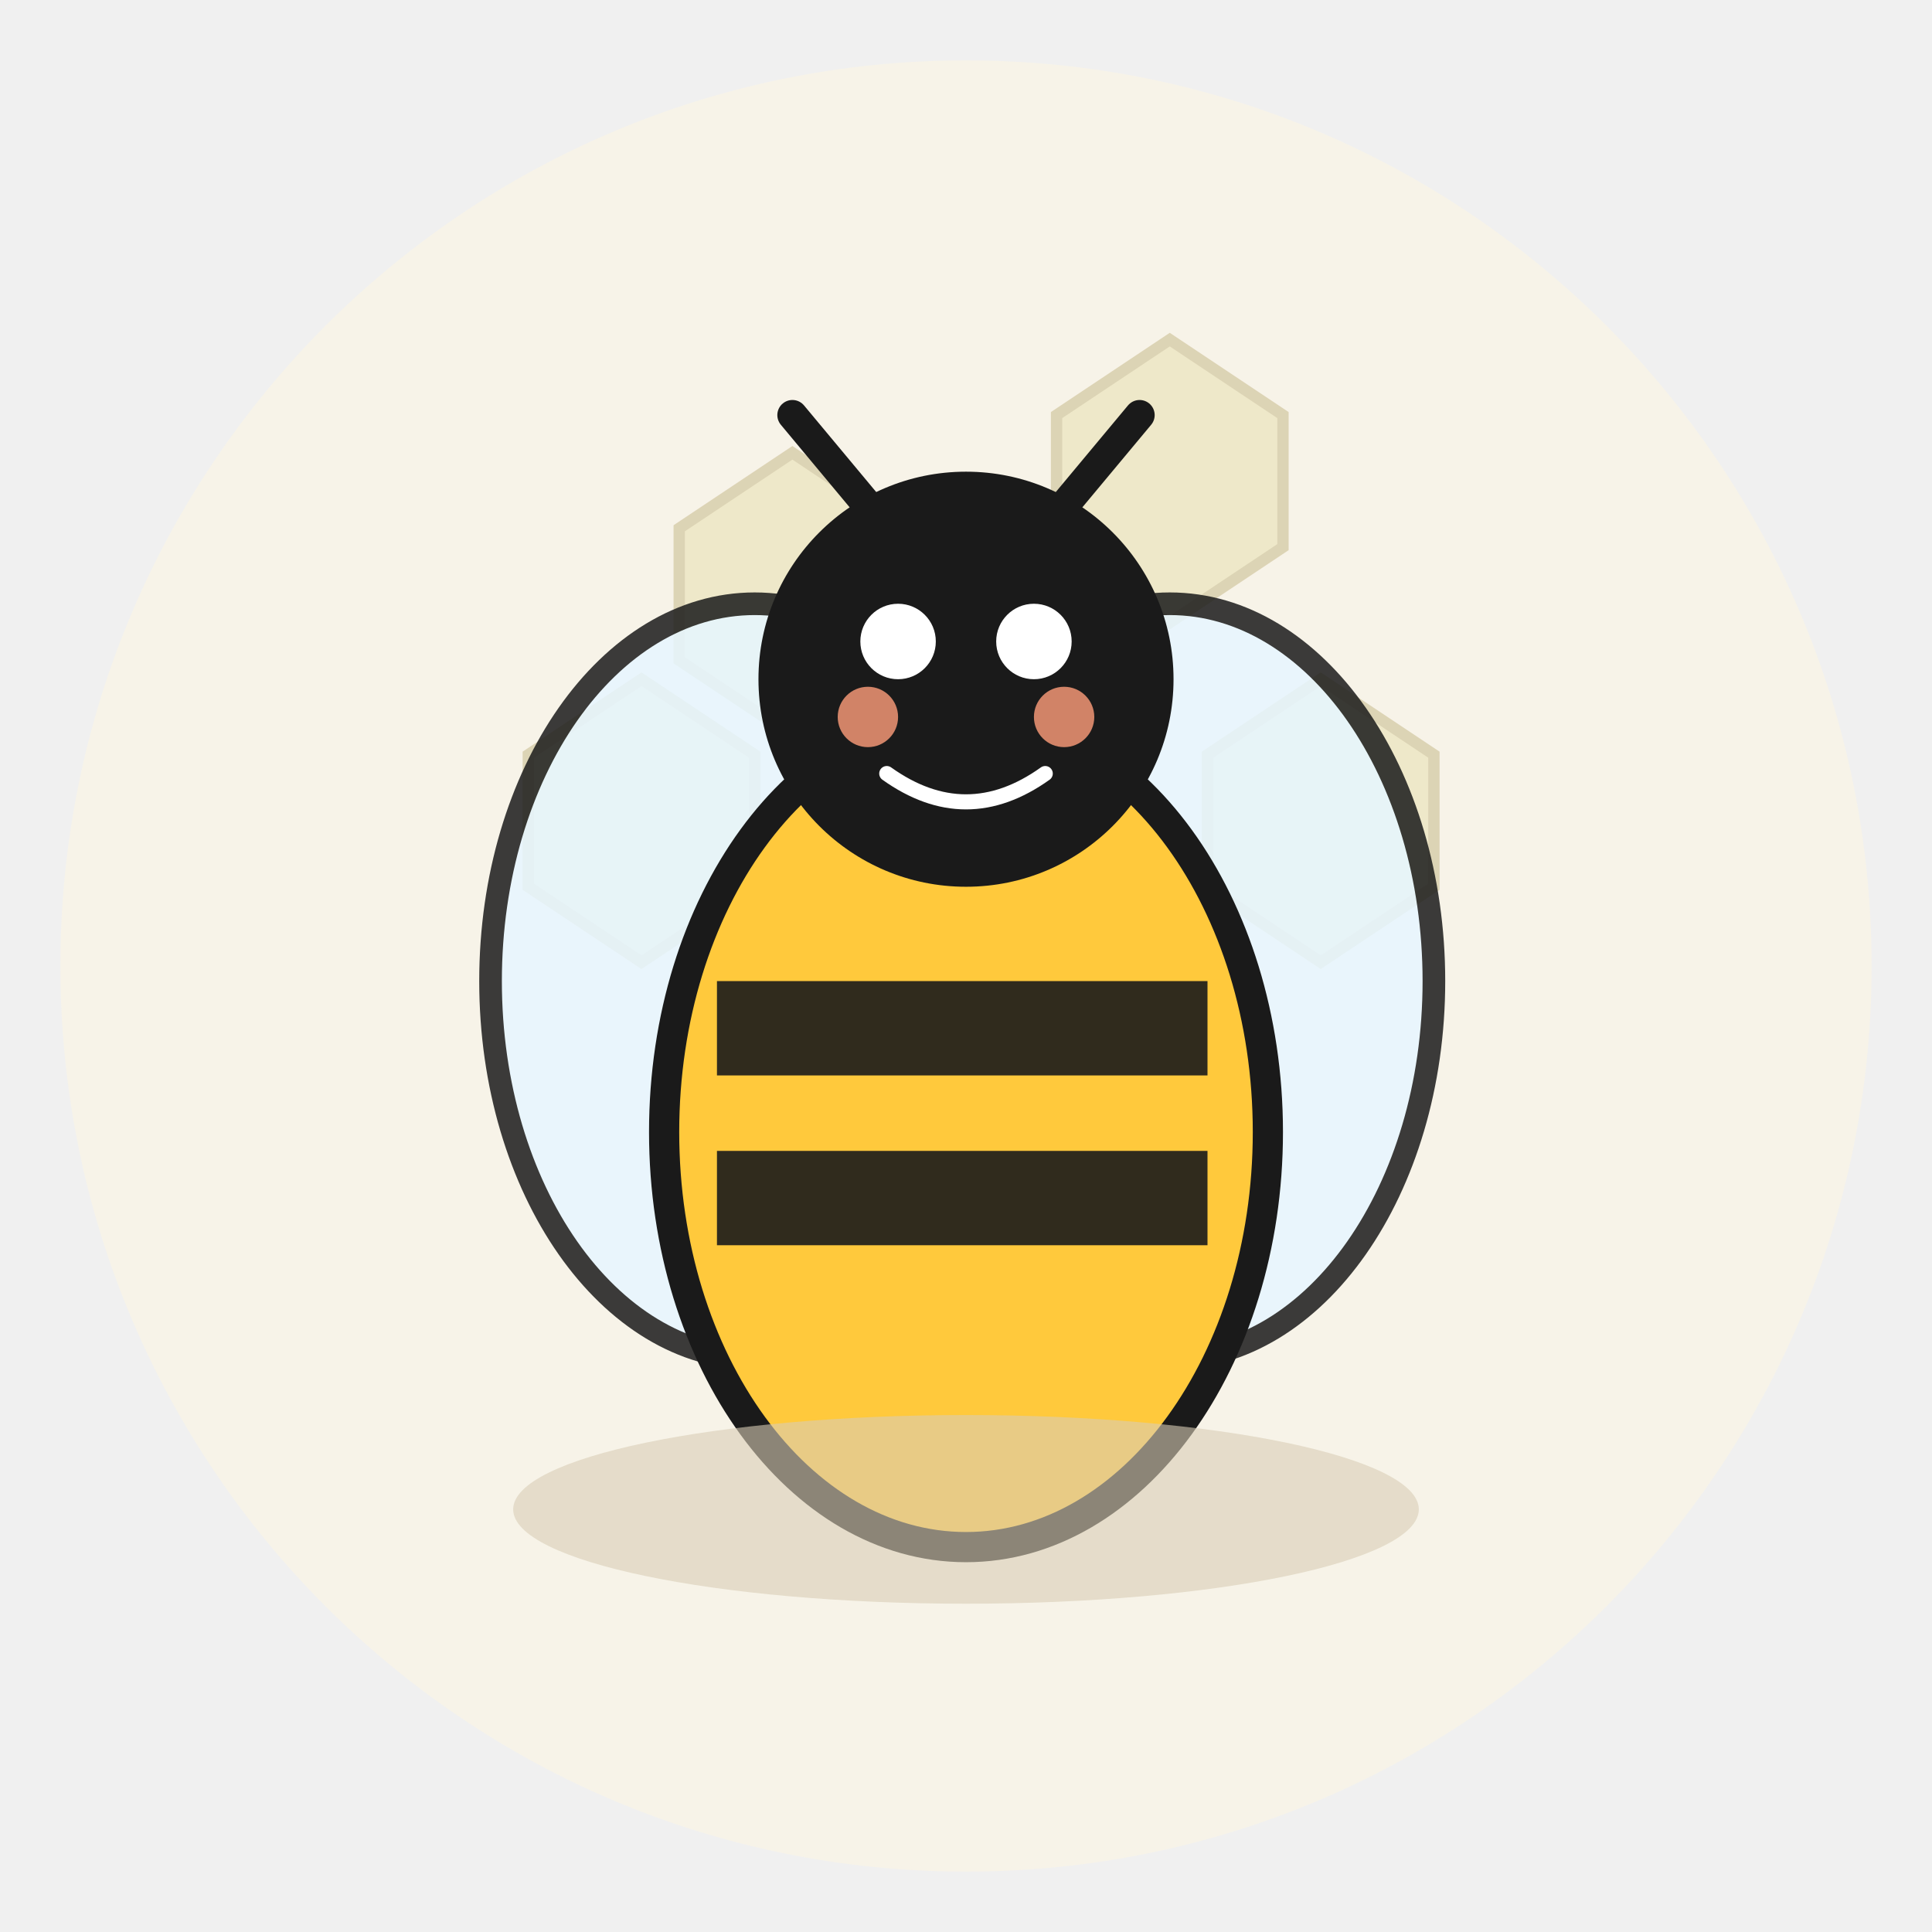
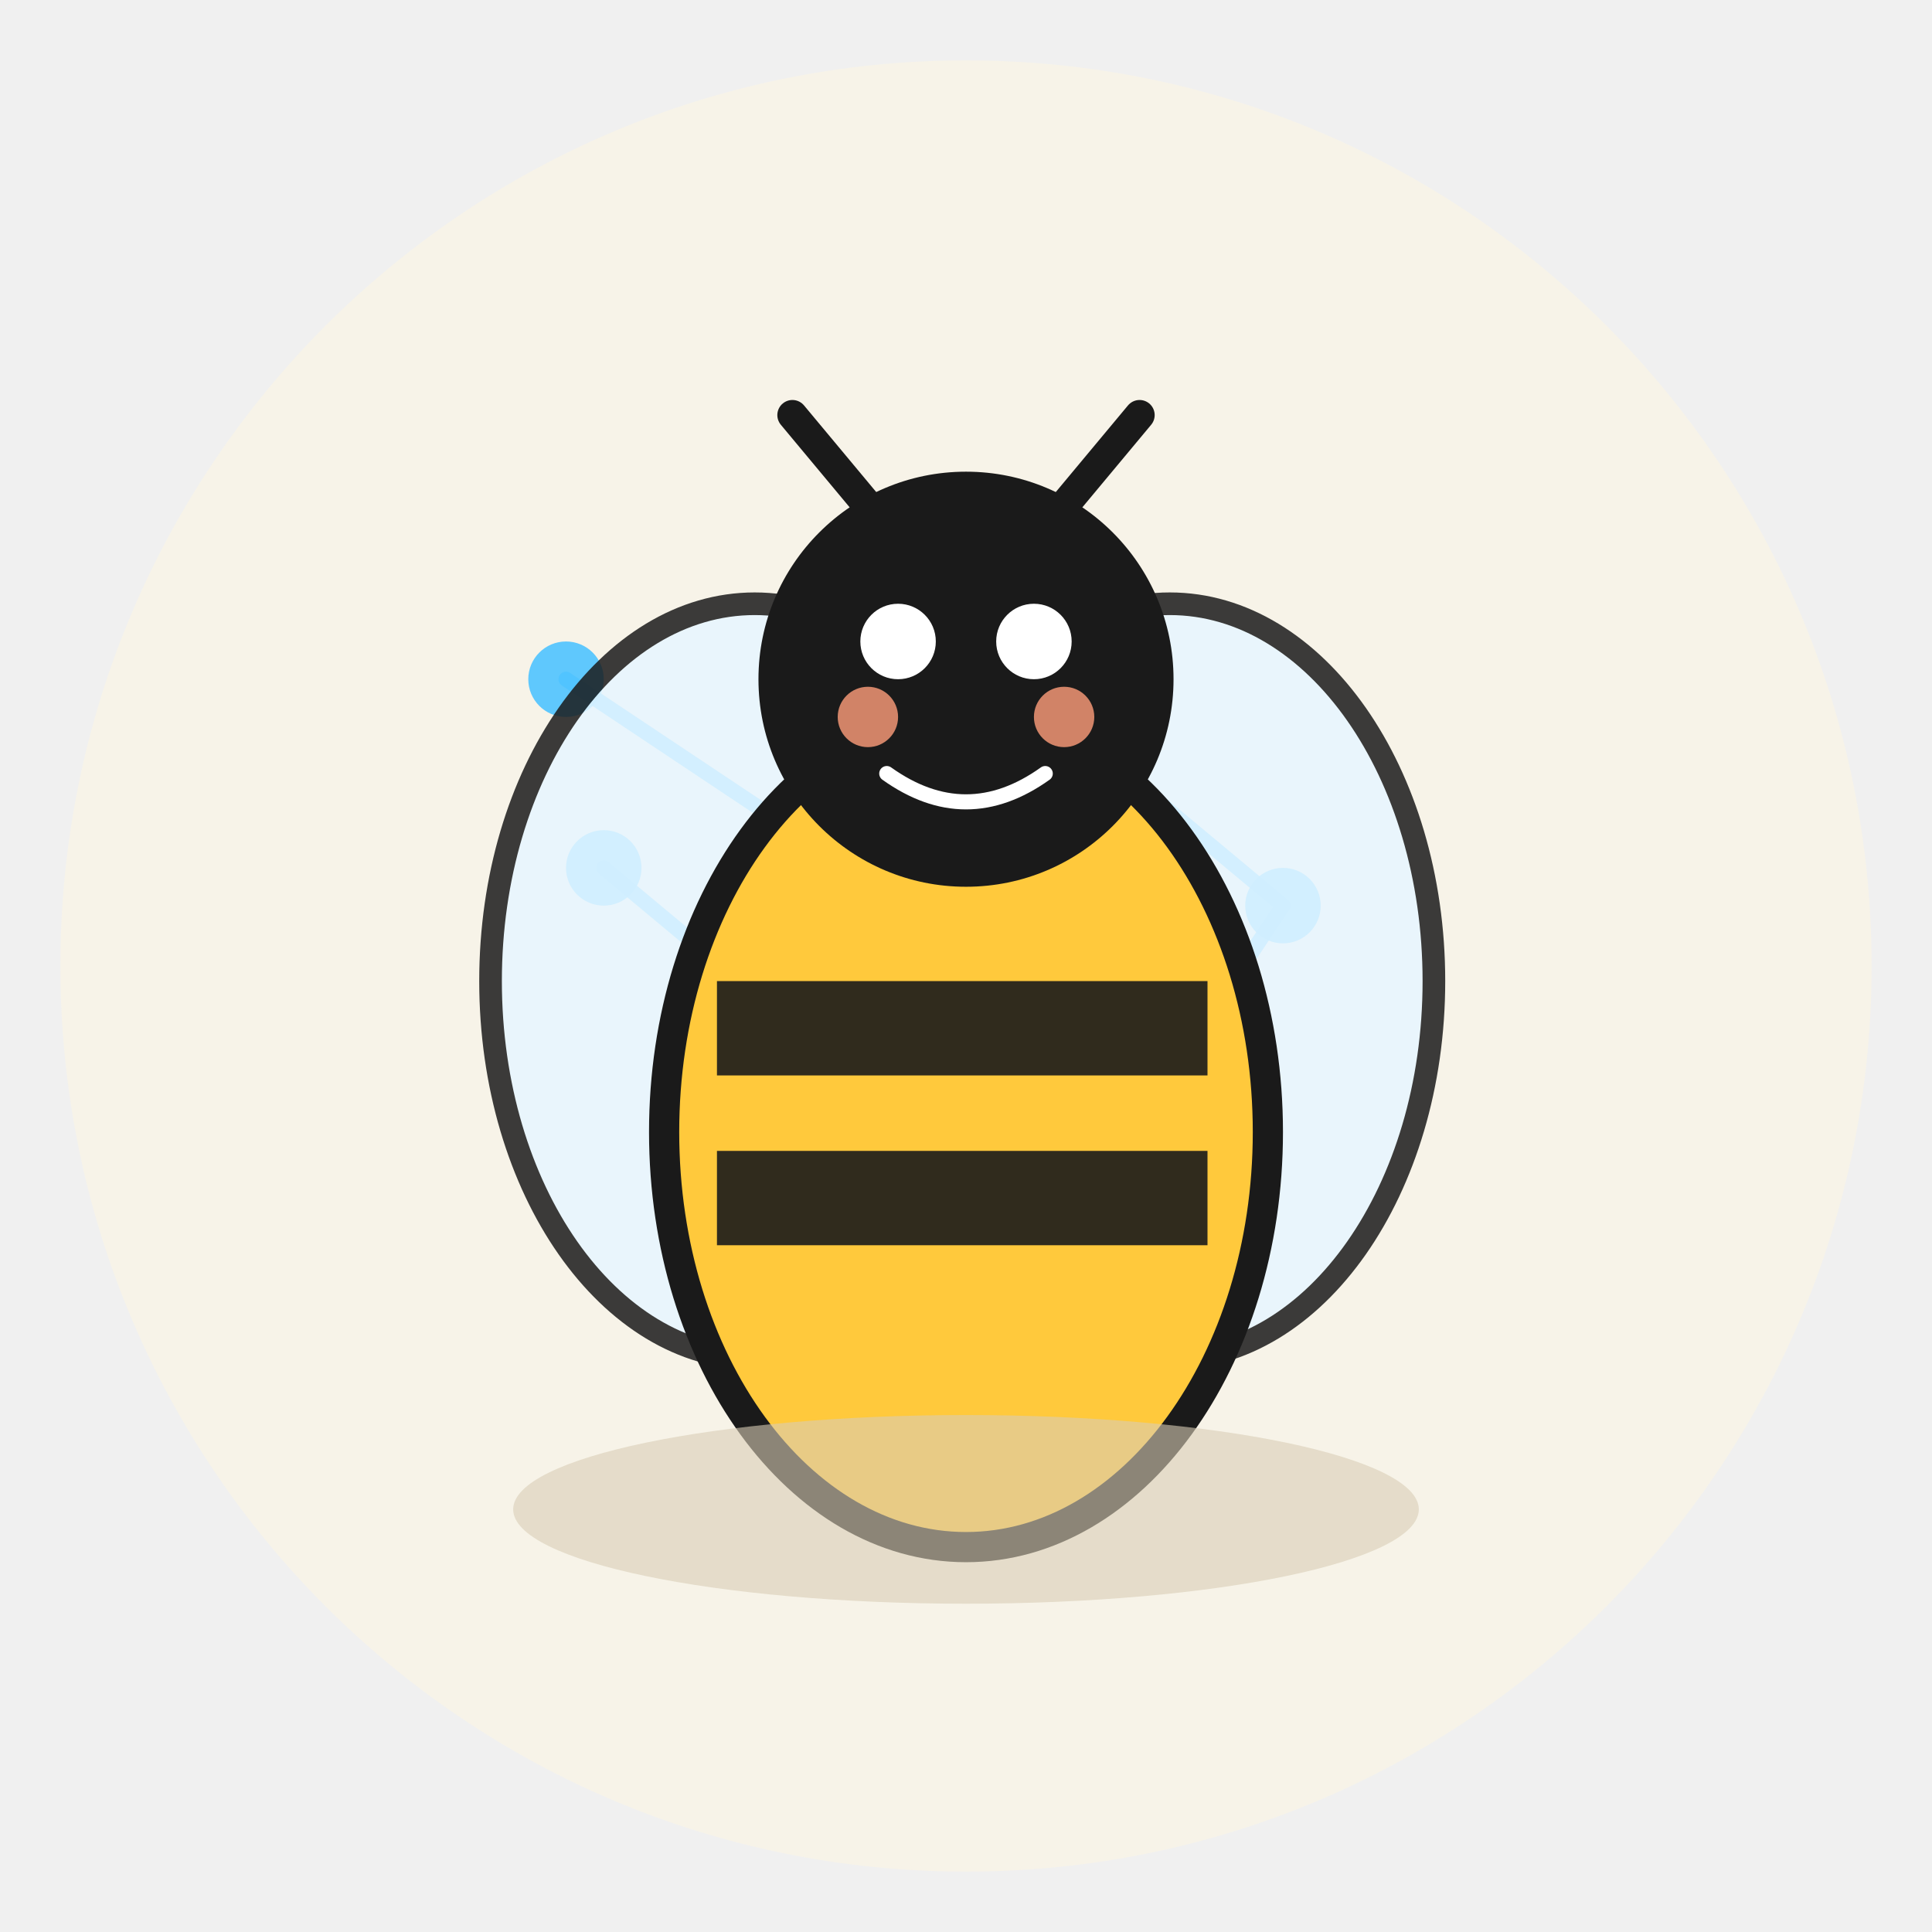
<svg xmlns="http://www.w3.org/2000/svg" width="512" height="512" viewBox="0 0 512 512">
  <circle cx="256" cy="256" r="240" fill="#F7F3E8" />
-   <g fill="#E8DFAF" stroke="#C7B98A" stroke-width="3" opacity="0.55">
-     <polygon points="180,140 210,120 240,140 240,175 210,195 180,175" />
-     <polygon points="280,110 310,90 340,110 340,145 310,165 280,145" />
-     <polygon points="320,200 350,180 380,200 380,235 350,255 320,235" />
-     <polygon points="200,260 230,240 260,260 260,295 230,315 200,295" />
-     <polygon points="140,200 170,180 200,200 200,235 170,255 140,235" />
+   <g stroke="#4FC3FF" stroke-width="4" stroke-linecap="round" opacity="0.85">
+     <line x1="150" y1="180" x2="210" y2="220" />
+     <line x1="210" y1="220" x2="280" y2="190" />
+     <line x1="280" y1="190" x2="340" y2="240" />
+     <line x1="340" y1="240" x2="300" y2="300" />
+     <line x1="300" y1="300" x2="220" y2="280" />
+     <line x1="220" y1="280" x2="160" y2="230" />
+   </g>
+   <g fill="#4FC3FF" opacity="0.9">
+     <circle cx="150" cy="180" r="10" />
+     <circle cx="210" cy="220" r="10" />
+     <circle cx="280" cy="190" r="10" />
+     <circle cx="340" cy="240" r="10" />
+     <circle cx="300" cy="300" r="10" />
+     <circle cx="220" cy="280" r="10" />
+     <circle cx="160" cy="230" r="10" />
  </g>
  <ellipse cx="200" cy="260" rx="70" ry="100" fill="#E6F6FF" stroke="#1A1A1A" stroke-width="6" opacity="0.85" />
  <ellipse cx="310" cy="260" rx="70" ry="100" fill="#E6F6FF" stroke="#1A1A1A" stroke-width="6" opacity="0.85" />
  <ellipse cx="256" cy="300" rx="80" ry="110" fill="#FFC93C" stroke="#1A1A1A" stroke-width="8" />
  <rect x="190" y="260" width="130" height="25" fill="#1A1A1A" opacity="0.9" />
  <rect x="190" y="305" width="130" height="25" fill="#1A1A1A" opacity="0.9" />
  <circle cx="256" cy="180" r="55" fill="#1A1A1A" />
  <circle cx="238" cy="170" r="10" fill="#FFFFFF" />
  <circle cx="274" cy="170" r="10" fill="#FFFFFF" />
  <circle cx="230" cy="190" r="8" fill="#FF9E7A" opacity="0.8" />
  <circle cx="282" cy="190" r="8" fill="#FF9E7A" opacity="0.8" />
  <path d="M235 205 Q256 220 277 205" stroke="#FFFFFF" stroke-width="4" stroke-linecap="round" fill="none" />
  <line x1="235" y1="140" x2="210" y2="110" stroke="#1A1A1A" stroke-width="8" stroke-linecap="round" />
  <line x1="277" y1="140" x2="302" y2="110" stroke="#1A1A1A" stroke-width="8" stroke-linecap="round" />
  <ellipse cx="256" cy="400" rx="120" ry="25" fill="#D8CDB5" opacity="0.6" />
</svg>
